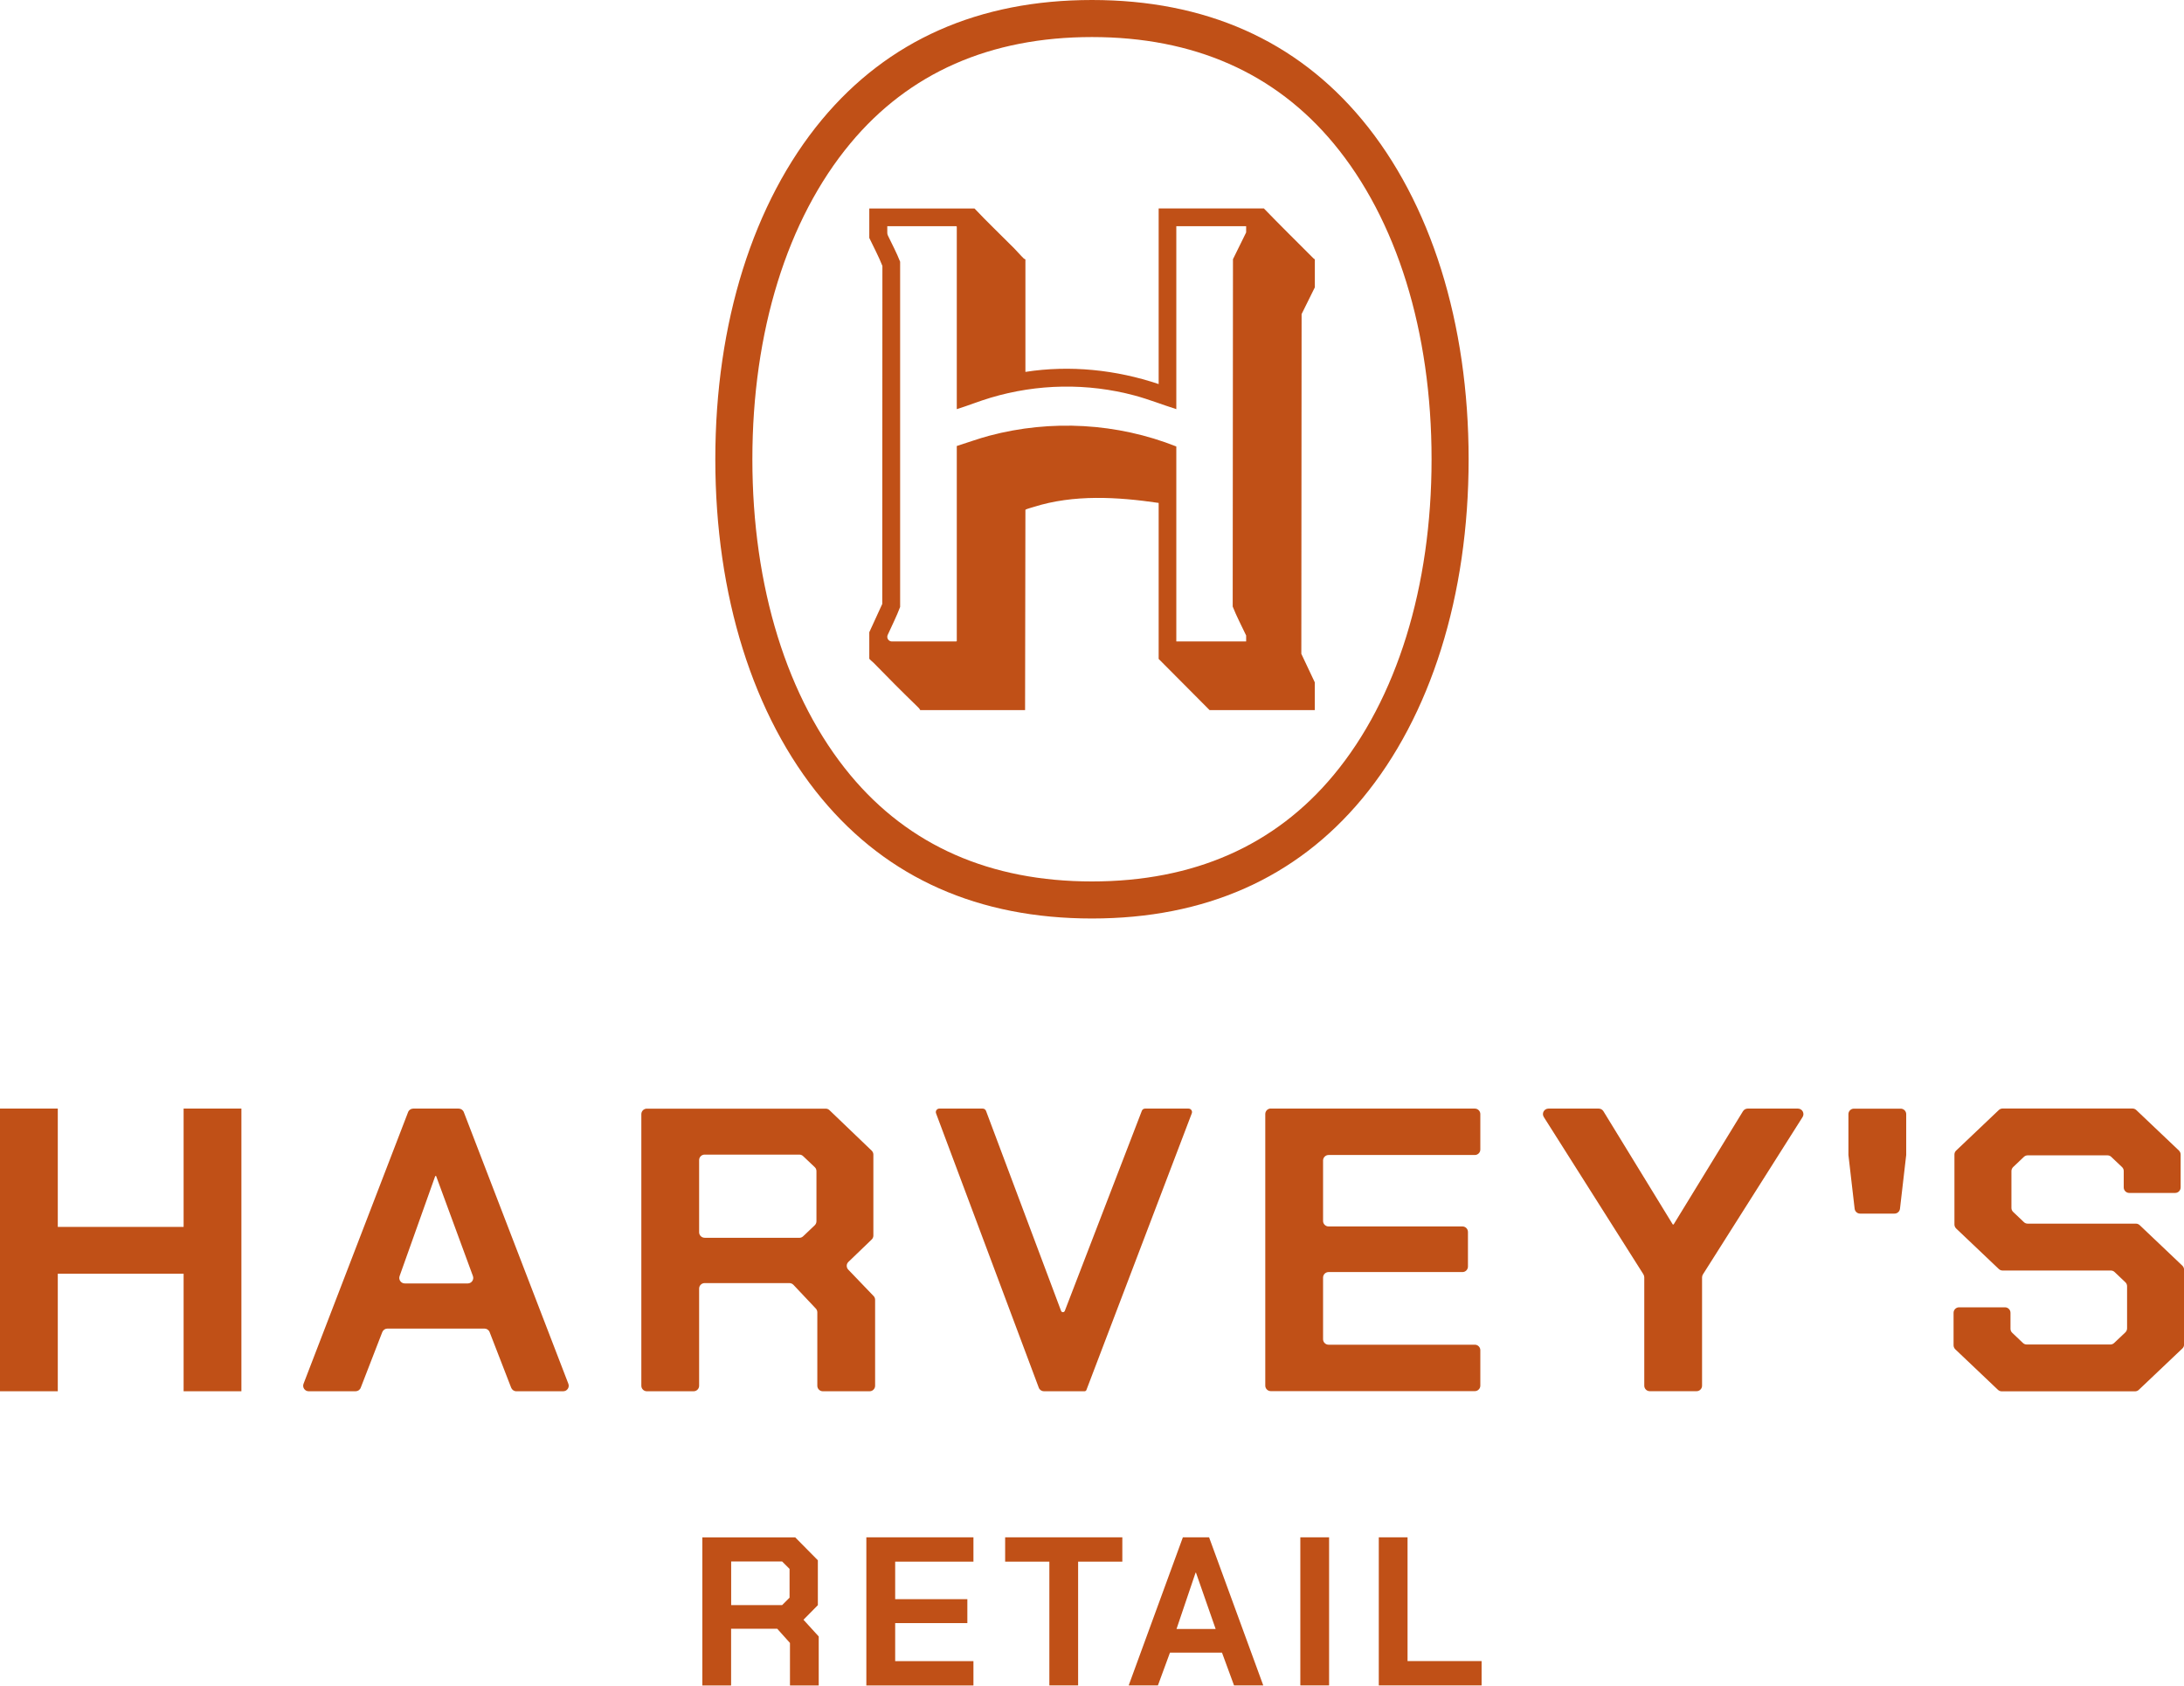
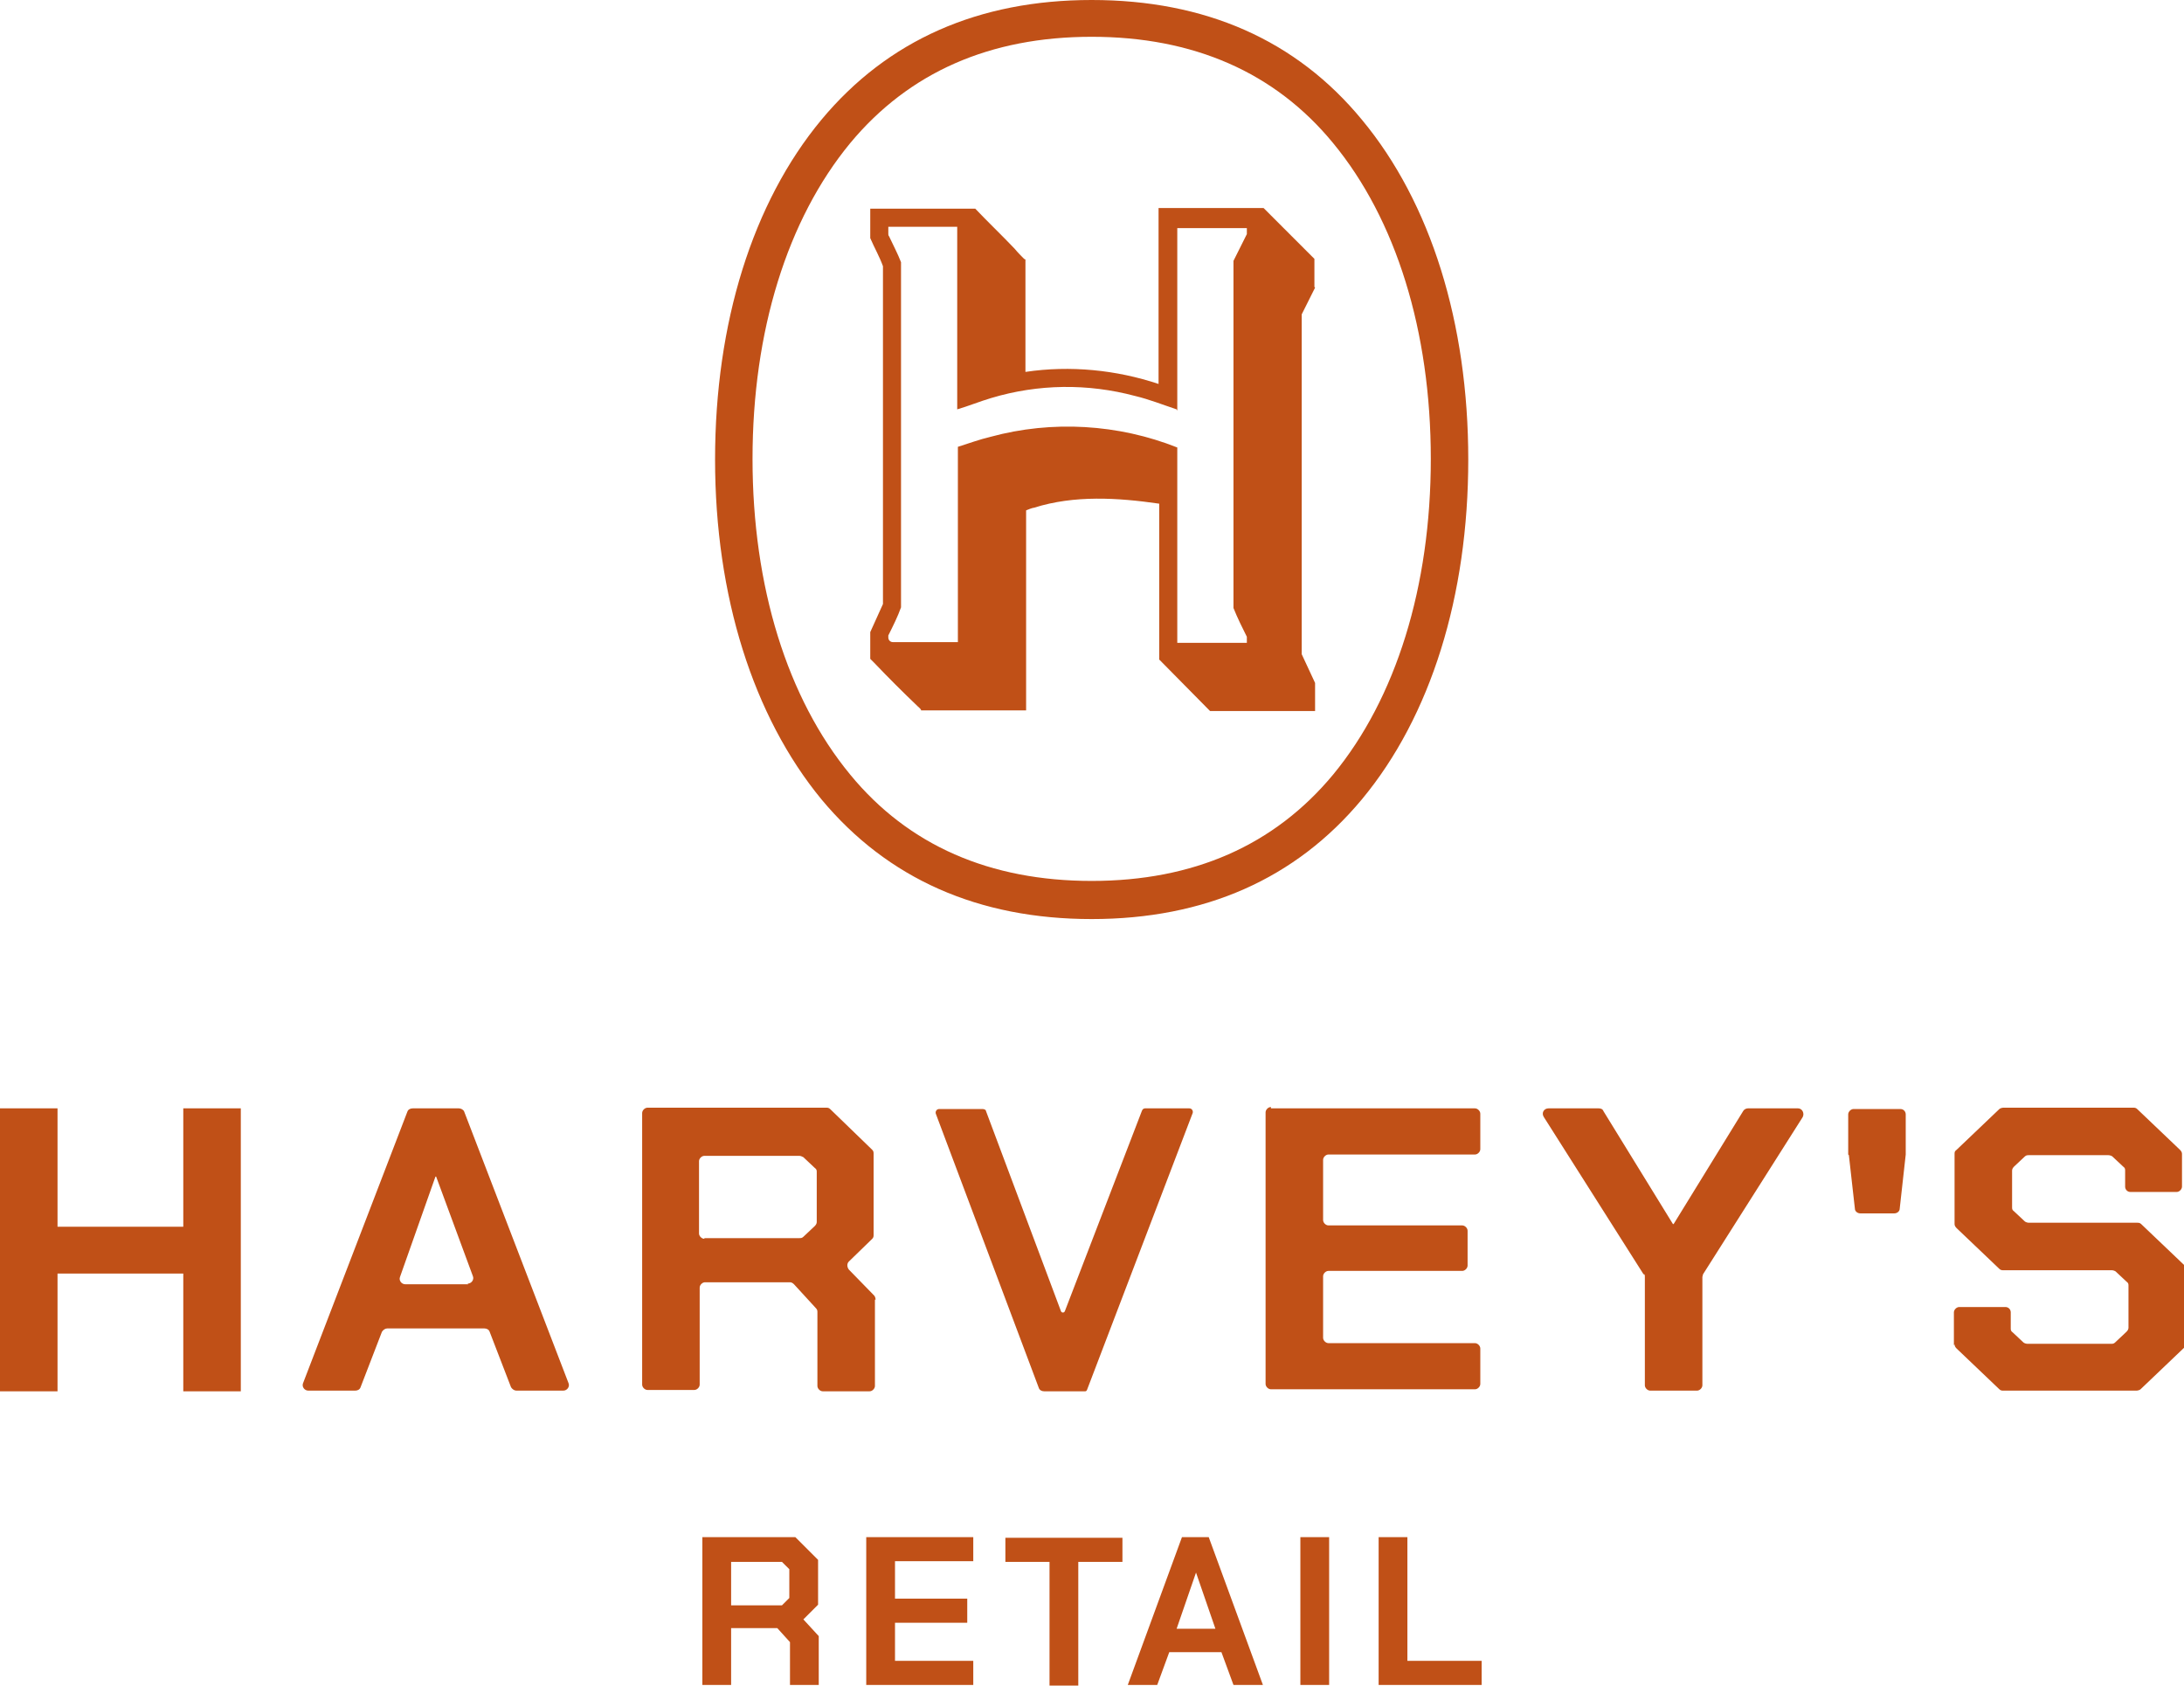
- <svg xmlns="http://www.w3.org/2000/svg" id="Layer_2" data-name="Layer 2" viewBox="0 0 326.51 251.99">
-   <defs>
-     <style>
-       .cls-1 {
-         fill: #c05017;
-       }
-     </style>
-   </defs>
-   <g id="Layer_1-2" data-name="Layer 1">
-     <path class="cls-1" d="M0,165.74h8.64v17.69h18.81v-17.69h8.64v42.26h-8.64v-17.57H8.64v17.57H0v-42.26ZM61.82,165.74h6.75c.34,0,.65.21.77.53l15.63,40.61c.21.54-.19,1.12-.77,1.12h-7.01c-.34,0-.64-.21-.77-.53l-3.22-8.31c-.12-.32-.43-.53-.77-.53h-14.51c-.34,0-.64.21-.77.53l-3.22,8.31c-.12.32-.43.53-.77.53h-7.01c-.58,0-.98-.58-.77-1.12l15.63-40.61c.12-.32.43-.53.77-.53ZM69.93,191.88c.57,0,.97-.57.77-1.11l-5.5-14.95h-.13l-5.33,14.96c-.19.54.21,1.1.78,1.1h9.41ZM130.83,194.33v12.85c0,.45-.37.82-.82.82h-7c-.45,0-.82-.37-.82-.82v-10.98c0-.21-.08-.41-.22-.56l-3.35-3.55c-.16-.16-.37-.26-.6-.26h-12.68c-.45,0-.82.37-.82.82v14.53c0,.45-.37.82-.82.82h-7c-.45,0-.82-.37-.82-.82v-40.61c0-.45.37-.82.82-.82h26.74c.21,0,.42.08.57.23l6.31,6.05c.16.16.25.37.25.59v12.1c0,.22-.09.44-.25.59l-3.48,3.35c-.33.31-.34.83-.02,1.16l3.78,3.94c.15.15.23.36.23.57ZM105.34,185.06h14.16c.21,0,.41-.08.57-.23l1.73-1.64c.16-.16.26-.37.26-.6v-7.5c0-.23-.09-.44-.26-.6l-1.73-1.64c-.15-.15-.36-.23-.57-.23h-14.16c-.45,0-.82.37-.82.82v10.79c0,.45.37.82.82.82ZM177.69,165.74h-6.5c-.22,0-.42.14-.49.35l-11.51,29.89c-.1.26-.47.26-.56,0l-11.22-29.9c-.08-.2-.27-.34-.49-.34h-6.49c-.36,0-.62.36-.49.71l15.36,41.02c.12.32.43.53.77.53h6.07c.12,0,.24-.08.28-.19l15.76-41.38c.12-.34-.14-.69-.49-.69ZM189.98,165.74h30.51c.45,0,.82.37.82.82v5.3c0,.45-.37.82-.82.82h-21.87c-.45,0-.82.37-.82.82v9.04c0,.45.37.82.82.82h20.02c.45,0,.82.37.82.82v5.18c0,.45-.37.82-.82.82h-20.02c-.45,0-.82.37-.82.82v9.22c0,.45.37.82.82.82h21.87c.45,0,.82.37.82.82v5.3c0,.45-.37.82-.82.82h-30.51c-.45,0-.82-.37-.82-.82v-40.61c0-.45.37-.82.82-.82ZM245.7,190.53l-14.9-23.53c-.35-.55.05-1.26.7-1.26h7.51c.29,0,.55.15.7.39l10.37,16.93h.13l10.37-16.93c.15-.24.42-.39.7-.39h7.51c.65,0,1.04.72.7,1.26l-14.9,23.53c-.08.13-.13.28-.13.44v16.2c0,.45-.37.82-.82.82h-7c-.45,0-.82-.37-.82-.82v-16.2c0-.16-.04-.31-.13-.44ZM276.34,172.58v-6.01c0-.45.37-.82.82-.82h7c.45,0,.82.37.82.82v6.01s0,.06,0,.09l-.93,8.04c-.05.42-.4.73-.82.73h-5.14c-.42,0-.77-.31-.82-.73l-.93-8.04s0-.06,0-.09ZM292.06,201.13v-4.86c0-.45.37-.82.82-.82h6.87c.45,0,.82.37.82.82v2.39c0,.23.09.44.26.6l1.6,1.52c.15.15.36.23.57.23h12.5c.21,0,.41-.08.57-.23l1.67-1.58c.16-.16.26-.37.26-.6v-6.3c0-.23-.09-.44-.26-.6l-1.6-1.52c-.15-.15-.36-.23-.57-.23h-16.18c-.21,0-.41-.08-.57-.23l-6.37-6.05c-.16-.16-.26-.37-.26-.6v-10.46c0-.23.09-.44.26-.6l6.37-6.05c.15-.15.36-.23.57-.23h19.42c.21,0,.41.08.57.23l6.37,6.05c.16.16.26.37.26.6v4.92c0,.45-.37.82-.82.82h-6.87c-.45,0-.82-.37-.82-.82v-2.45c0-.23-.09-.44-.26-.6l-1.6-1.52c-.15-.15-.36-.23-.57-.23h-11.93c-.21,0-.41.08-.57.23l-1.6,1.52c-.16.16-.26.37-.26.6v5.51c0,.23.09.44.26.6l1.6,1.52c.15.15.36.23.57.23h16.18c.21,0,.41.08.57.23l6.37,6.05c.16.16.26.37.26.6v11.19c0,.23-.09.44-.26.6l-6.5,6.17c-.15.15-.36.23-.57.23h-19.93c-.21,0-.41-.08-.57-.23l-6.37-6.05c-.16-.16-.26-.37-.26-.6ZM163.25,5.54c15.21,0,27.36,5.35,36.13,15.91,9.44,11.37,14.64,28.13,14.64,47.21s-5.2,35.85-14.64,47.21c-8.77,10.56-20.92,15.91-36.13,15.91s-27.36-5.35-36.13-15.91c-9.44-11.37-14.64-28.13-14.64-47.21s5.2-35.85,14.64-47.21c8.77-10.56,20.92-15.91,36.13-15.91M163.25,0c-16.93,0-30.52,6.03-40.39,17.91-10.26,12.36-15.92,30.38-15.92,50.75s5.65,38.39,15.92,50.75c9.87,11.89,23.46,17.91,40.39,17.91s30.52-6.03,40.39-17.91c10.26-12.36,15.92-30.38,15.92-50.75s-5.65-38.39-15.92-50.75C193.78,6.03,180.19,0,163.25,0h0ZM196.56,42.98l-1.97,3.98-.04,50.79,2.01,4.26v4.15h-15.73s-7.61-7.65-7.61-7.65v-23.32s0,0,0,0c-6.21-.91-12.69-1.29-18.68.6-.25.08-.99.28-1.17.38-.03.02-.06.03-.07.07l-.05,29.92h-15.68c-.09-.21-.29-.4-.46-.56-2.2-2.13-4.37-4.31-6.5-6.5-.09-.09-.65-.56-.65-.62v-3.96s1.94-4.23,1.94-4.23l.02-50.53c-.56-1.43-1.3-2.8-1.96-4.19v-4.4h15.73c1.91,2.03,3.97,3.98,5.94,5.97.45.46.98,1.08,1.44,1.52.03.03.23.11.23.12v16.82c6.66-1.04,13.56-.32,19.92,1.82v-26.26s15.73,0,15.73,0c2.35,2.43,4.78,4.83,7.18,7.23.13.13.28.3.44.38v4.19ZM175.86,61.17s0,0,0,0c-2.08-.66-4.12-1.47-6.23-2.04-7.06-1.89-14.53-1.76-21.53.33-1.71.51-3.36,1.18-5.06,1.71v-27.28s-.07-.07-.07-.07h-10.32s0,.98,0,.98c0,.15.03.29.1.43.62,1.29,1.3,2.56,1.82,3.9v51.61c-.53,1.43-1.24,2.8-1.86,4.19-.04.09-.06.19-.06.28h0c0,.38.31.69.69.69h9.63s.07-.07.07-.07v-29.15c1.62-.51,3.22-1.1,4.87-1.54,9.22-2.45,19.1-1.9,27.95,1.61v29.15s10.44,0,10.44,0v-.89c-.68-1.44-1.43-2.85-2.01-4.33l.04-51.93,1.97-4v-.93s-10.44,0-10.44,0v27.35ZM122.4,244.65v7.34h-4.3v-6.36l-1.9-2.12h-6.9v8.48h-4.3v-22.14h13.89l3.38,3.42v6.71l-2.15,2.18,2.28,2.5ZM109.31,239.97h7.62l1.11-1.11v-4.3l-1.11-1.11h-7.62v6.52ZM129.52,229.84h16.01v3.64h-11.7v5.6h10.79v3.58h-10.79v5.69h11.7v3.64h-16.01v-22.14ZM156.88,233.48h-6.61v-3.64h17.52v3.64h-6.61v18.5h-4.3v-18.5ZM176.84,229.84h3.92l8.1,22.14h-4.37l-1.8-4.9h-7.78l-1.8,4.9h-4.37l8.1-22.14ZM181.74,243.54l-2.94-8.42h-.06l-2.85,8.42h5.85ZM194.4,229.84h4.3v22.14h-4.3v-22.14ZM206.13,229.84h4.3v18.5h11.07v3.64h-15.37v-22.14Z" />
+ <svg xmlns="http://www.w3.org/2000/svg" id="a" viewBox="0 0 326.5 252">
+   <g id="b">
+     <path d="M0,165.7h8.6v17.7h18.8v-17.7h8.6v42.3h-8.6v-17.6H8.6v17.6H0v-42.3ZM61.8,165.7h6.8c.3,0,.7.2.8.5l15.6,40.6c.2.5-.2,1.1-.8,1.1h-7c-.3,0-.6-.2-.8-.5l-3.2-8.3c-.1-.3-.4-.5-.8-.5h-14.5c-.3,0-.6.2-.8.5l-3.2,8.3c-.1.3-.4.5-.8.5h-7c-.6,0-1-.6-.8-1.1l15.6-40.6c.1-.3.4-.5.8-.5h0ZM69.9,191.9c.6,0,1-.6.8-1.1l-5.5-14.9h-.1l-5.3,15c-.2.5.2,1.1.8,1.1h9.4ZM130.8,194.3v12.9c0,.4-.4.8-.8.8h-7c-.4,0-.8-.4-.8-.8v-11c0-.2,0-.4-.2-.6l-3.3-3.6c-.2-.2-.4-.3-.6-.3h-12.7c-.4,0-.8.4-.8.8v14.5c0,.4-.4.8-.8.8h-7c-.4,0-.8-.4-.8-.8v-40.6c0-.4.4-.8.8-.8h26.7c.2,0,.4,0,.6.2l6.3,6.1c.2.2.2.4.2.6v12.1c0,.2,0,.4-.2.6l-3.5,3.4c-.3.3-.3.8,0,1.2l3.8,3.9c.1.1.2.4.2.6h0ZM105.3,185.1h14.2c.2,0,.4,0,.6-.2l1.7-1.6c.2-.2.3-.4.3-.6v-7.5c0-.2,0-.4-.3-.6l-1.7-1.6c-.2-.1-.4-.2-.6-.2h-14.2c-.4,0-.8.4-.8.8v10.8c0,.4.4.8.8.8h0ZM177.7,165.7h-6.5c-.2,0-.4.1-.5.4l-11.5,29.9c-.1.3-.5.3-.6,0l-11.2-29.9c0-.2-.3-.3-.5-.3h-6.5c-.4,0-.6.4-.5.7l15.4,41c.1.3.4.5.8.5h6.1c.1,0,.2,0,.3-.2l15.8-41.4c.1-.3-.1-.7-.5-.7h0ZM190,165.7h30.5c.4,0,.8.4.8.8v5.3c0,.4-.4.8-.8.8h-21.9c-.4,0-.8.4-.8.8v9c0,.4.4.8.8.8h20c.4,0,.8.4.8.8v5.2c0,.4-.4.8-.8.8h-20c-.4,0-.8.4-.8.8v9.2c0,.4.4.8.8.8h21.9c.4,0,.8.4.8.8v5.3c0,.4-.4.8-.8.8h-30.5c-.4,0-.8-.4-.8-.8v-40.6c0-.4.4-.8.8-.8h0ZM245.7,190.5l-14.9-23.5c-.4-.6,0-1.3.7-1.3h7.5c.3,0,.6.1.7.4l10.4,16.9h.1l10.4-16.9c.1-.2.4-.4.7-.4h7.5c.6,0,1,.7.7,1.3l-14.9,23.5c0,.1-.1.3-.1.4v16.2c0,.4-.4.8-.8.8h-7c-.4,0-.8-.4-.8-.8v-16.2c0-.2,0-.3-.1-.4h0ZM276.3,172.6v-6c0-.4.4-.8.8-.8h7c.5,0,.8.4.8.8v6h0c0,0-.9,8.1-.9,8.1,0,.4-.4.7-.8.7h-5.1c-.4,0-.8-.3-.8-.7l-.9-8h0ZM292.1,201.1v-4.9c0-.4.4-.8.8-.8h6.9c.5,0,.8.4.8.8v2.4c0,.2,0,.4.3.6l1.6,1.5c.1.1.4.2.6.2h12.5c.2,0,.4,0,.6-.2l1.7-1.6c.2-.2.3-.4.3-.6v-6.3c0-.2,0-.4-.3-.6l-1.6-1.5c-.1-.1-.4-.2-.6-.2h-16.2c-.2,0-.4,0-.6-.2l-6.4-6.1c-.2-.2-.3-.4-.3-.6v-10.5c0-.2,0-.4.3-.6l6.4-6.1c.1-.1.4-.2.6-.2h19.4c.2,0,.4,0,.6.2l6.4,6.1c.2.2.3.4.3.6v4.9c0,.4-.4.8-.8.8h-6.9c-.5,0-.8-.4-.8-.8v-2.4c0-.2,0-.4-.3-.6l-1.6-1.5c-.1-.1-.4-.2-.6-.2h-11.9c-.2,0-.4,0-.6.2l-1.6,1.5c-.2.2-.3.4-.3.6v5.5c0,.2,0,.4.3.6l1.6,1.5c.1.1.4.2.6.2h16.2c.2,0,.4,0,.6.2l6.4,6.1c.2.2.3.4.3.6v11.2c0,.2,0,.4-.3.6l-6.5,6.2c-.1.1-.4.2-.6.2h-19.9c-.2,0-.4,0-.6-.2l-6.4-6.1c-.2-.2-.3-.4-.3-.6h0ZM163.2,5.5c15.2,0,27.4,5.3,36.1,15.9,9.4,11.4,14.6,28.1,14.6,47.2s-5.2,35.8-14.6,47.2c-8.8,10.6-20.9,15.9-36.1,15.9s-27.4-5.3-36.1-15.9c-9.4-11.4-14.6-28.1-14.6-47.2s5.2-35.8,14.6-47.2c8.8-10.6,20.9-15.9,36.1-15.9M163.2,0c-16.9,0-30.5,6-40.4,17.9-10.3,12.4-15.9,30.4-15.9,50.8s5.7,38.4,15.9,50.8c9.9,11.9,23.5,17.9,40.4,17.9s30.5-6,40.4-17.9c10.3-12.4,15.9-30.4,15.9-50.8s-5.6-38.4-15.9-50.8C193.8,6,180.2,0,163.2,0h0ZM196.6,43l-2,4v50.8s2,4.3,2,4.3v4.2h-15.7l-7.6-7.7v-23.3h0c-6.2-.9-12.7-1.3-18.7.6-.2,0-1,.3-1.2.4,0,0,0,0,0,0v29.9h-15.7c0-.2-.3-.4-.5-.6-2.2-2.1-4.4-4.3-6.5-6.5,0,0-.6-.6-.6-.6v-4l1.9-4.2v-50.5c-.5-1.4-1.3-2.8-1.9-4.2v-4.4h15.7c1.9,2,4,4,5.9,6,.4.5,1,1.1,1.4,1.5,0,0,.2.1.2.1v16.8c6.7-1,13.6-.3,19.9,1.8v-26.3h15.7c2.4,2.4,4.8,4.8,7.2,7.2.1.1.3.3.4.4v4.2h0ZM175.9,61.2h0c-2.1-.7-4.1-1.5-6.2-2-7.1-1.9-14.5-1.8-21.5.3-1.7.5-3.4,1.2-5.1,1.7v-27.3h0c0,0-10.3,0-10.3,0v1c0,.2,0,.3.1.4.6,1.3,1.3,2.6,1.8,3.9v51.6c-.5,1.4-1.2,2.8-1.9,4.2,0,0,0,.2,0,.3h0c0,.4.3.7.7.7h9.7v-29.2c1.6-.5,3.2-1.1,4.9-1.5,9.2-2.5,19.1-1.9,27.9,1.6v29.2h10.4v-.9c-.7-1.4-1.4-2.8-2-4.3v-51.9s2-4,2-4v-.9h-10.4v27.3h0ZM122.4,244.6v7.3h-4.3v-6.4l-1.9-2.1h-6.9v8.5h-4.3v-22.1h13.9l3.4,3.4v6.7l-2.2,2.2,2.3,2.5h0ZM109.3,240h7.6l1.1-1.1v-4.3l-1.1-1.1h-7.6v6.5ZM129.5,229.8h16v3.6h-11.7v5.6h10.8v3.6h-10.8v5.7h11.7v3.6h-16v-22.1h0ZM156.9,233.5h-6.6v-3.6h17.5v3.6h-6.6v18.5h-4.3v-18.5ZM176.8,229.8h3.9l8.1,22.1h-4.4l-1.8-4.9h-7.8l-1.8,4.9h-4.4l8.1-22.1h0ZM181.7,243.5l-2.9-8.4h0l-2.9,8.4h5.9ZM194.4,229.8h4.3v22.1h-4.3v-22.1ZM206.1,229.8h4.3v18.5h11.1v3.6h-15.4v-22.1Z" style="fill:#c05017;" />
  </g>
</svg>
